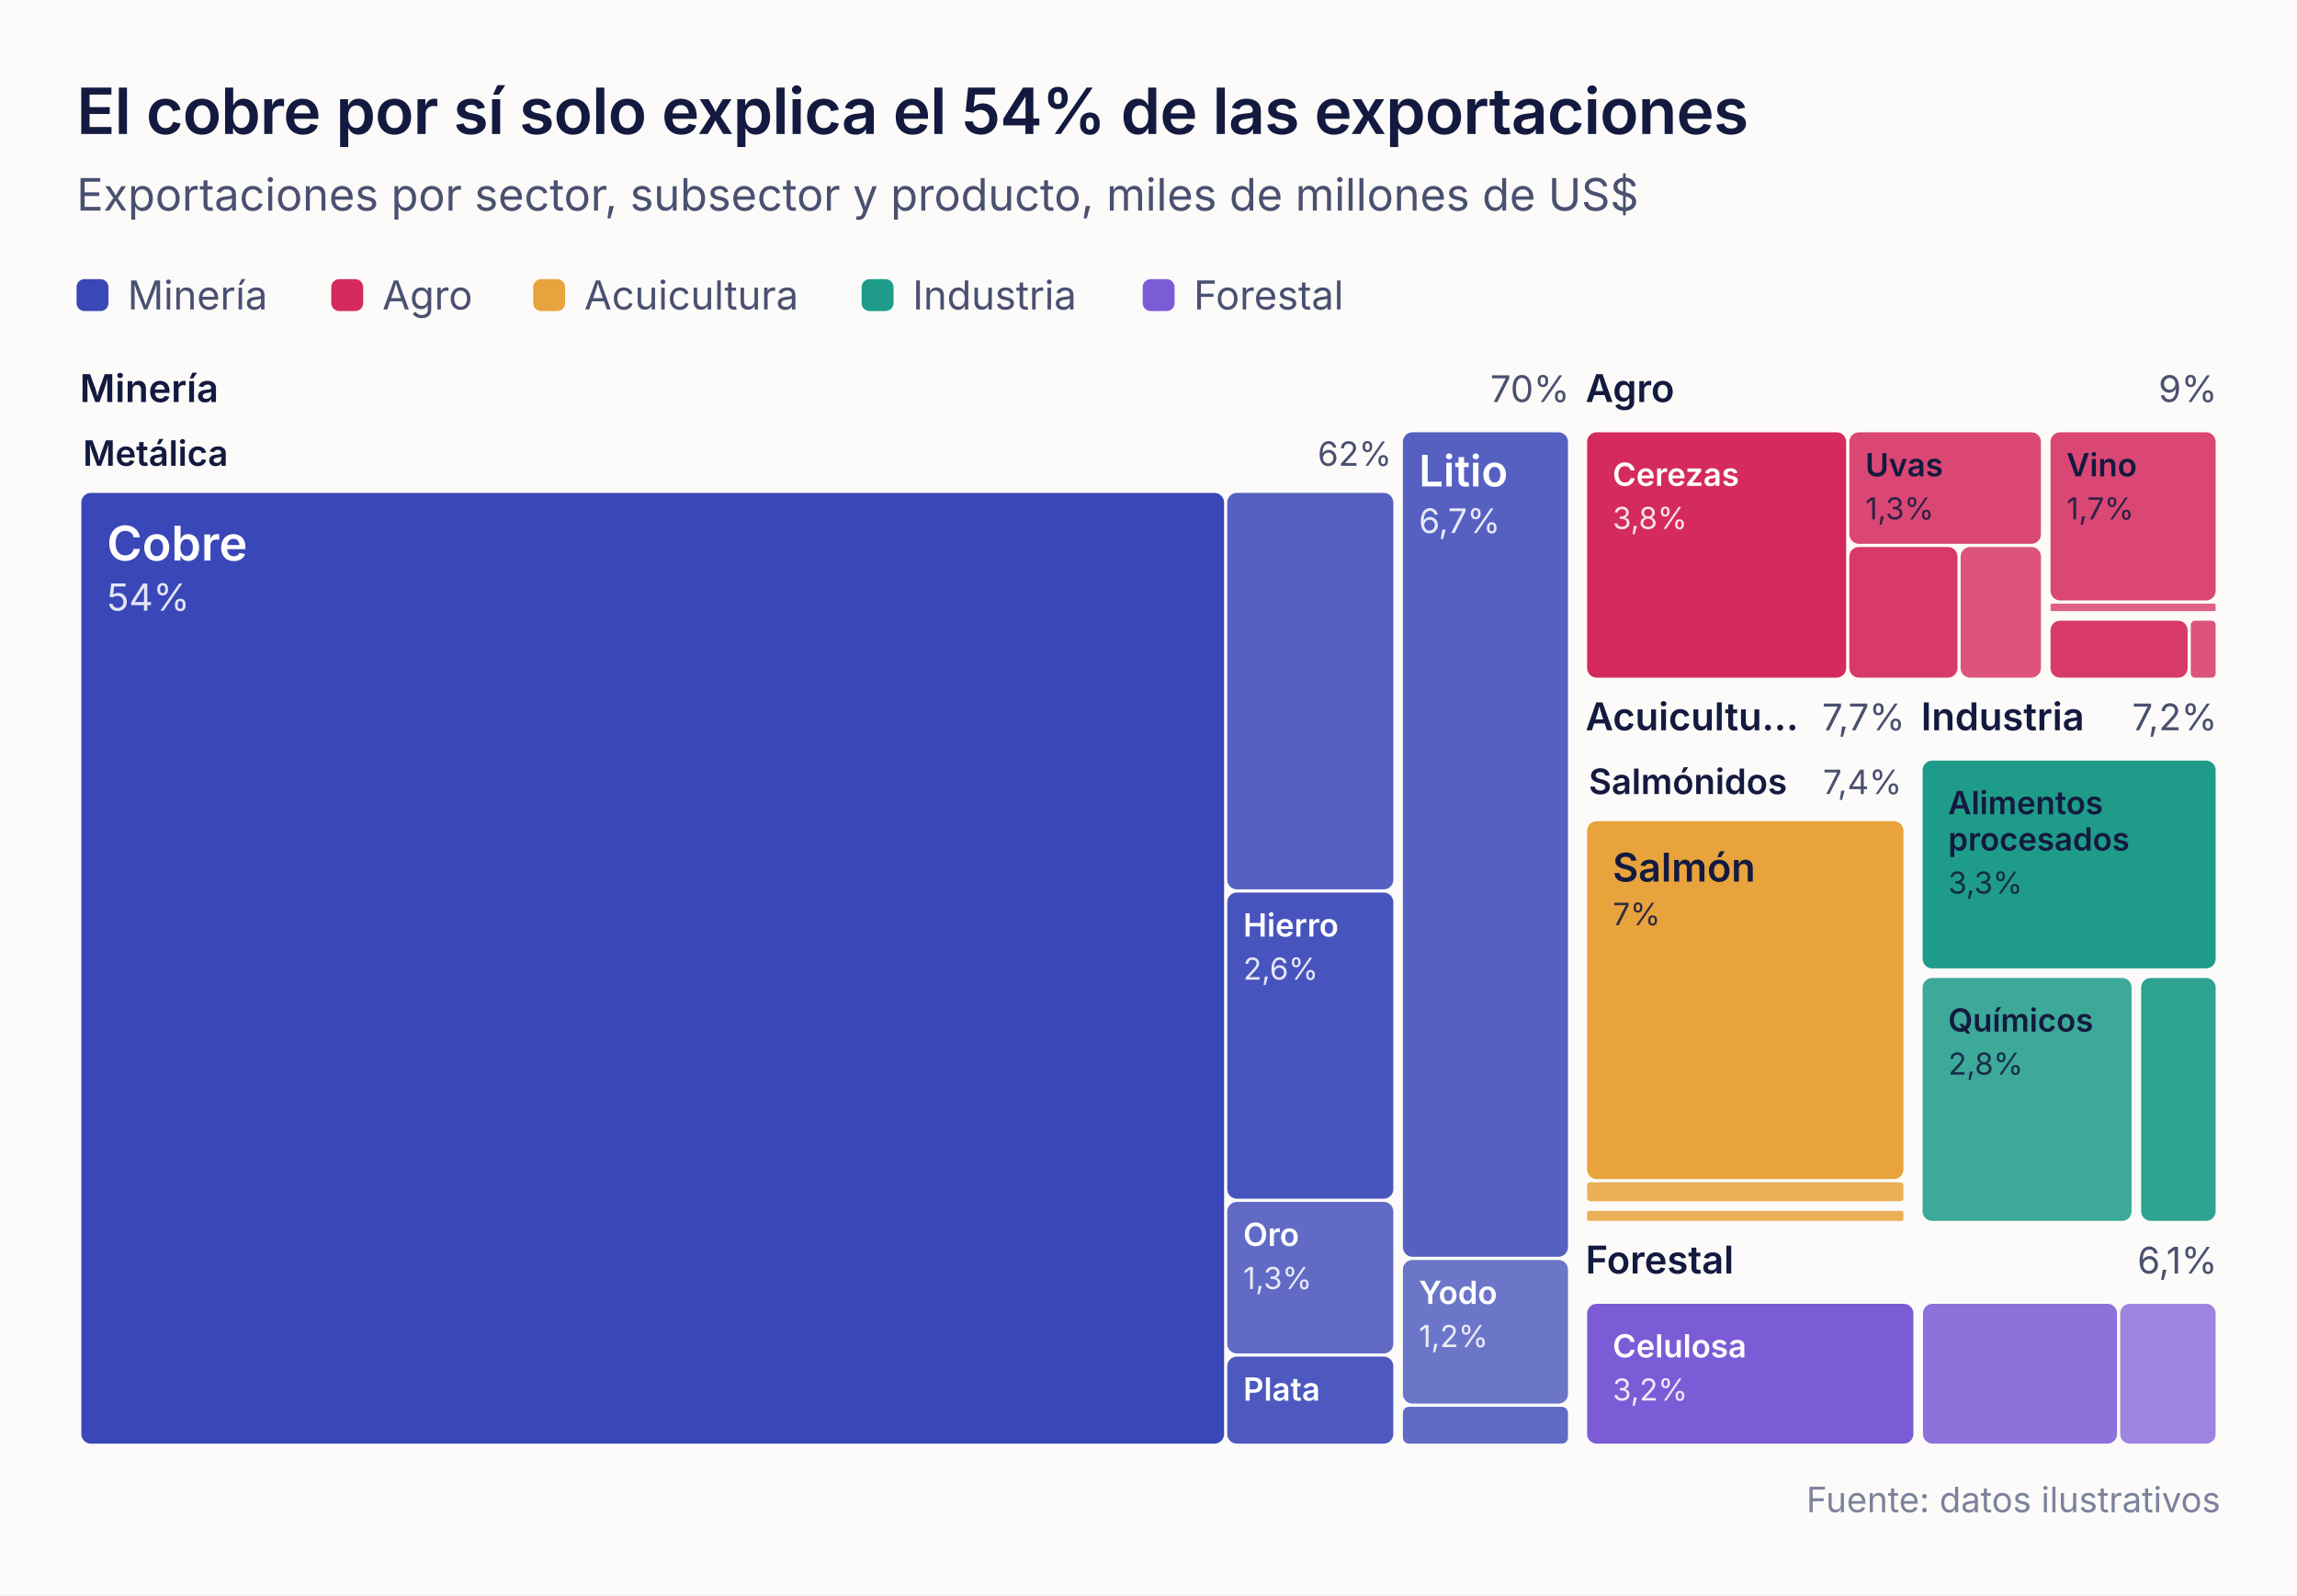
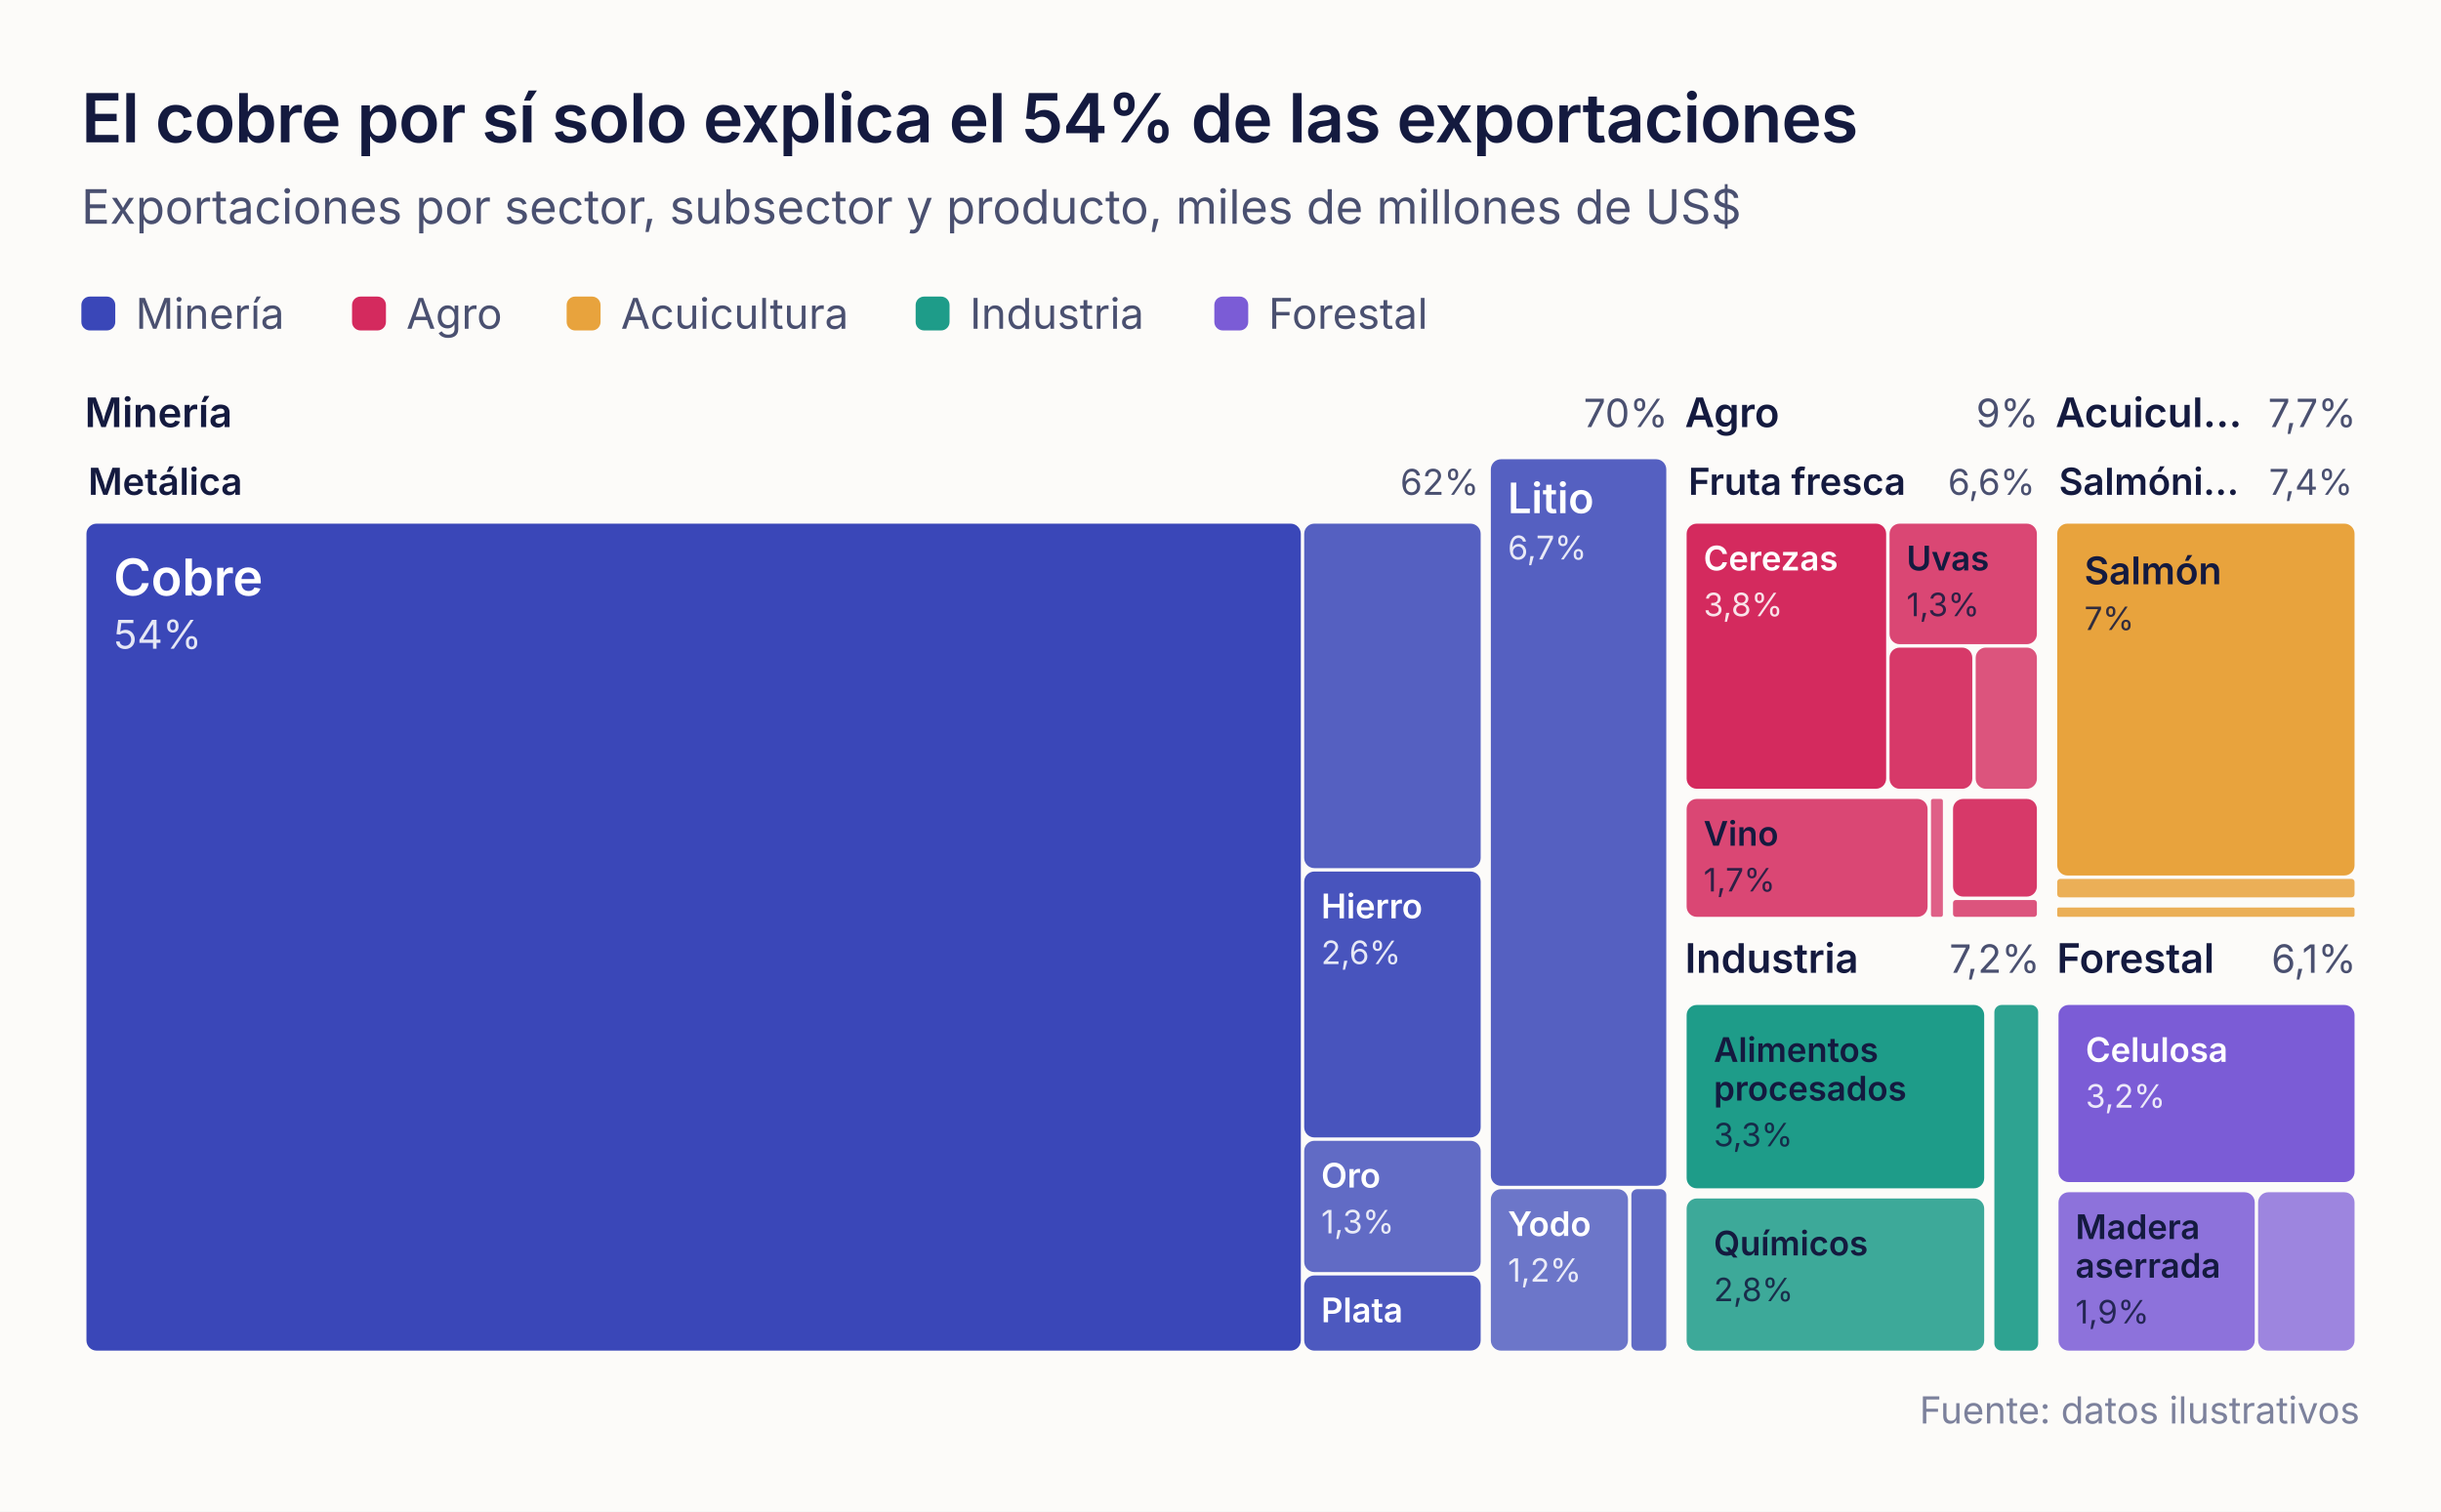
- <svg xmlns="http://www.w3.org/2000/svg" viewBox="0 0 720 500" width="720" height="500" role="img" aria-labelledby="pa78jvgp-t pa78jvgp-d" font-family="'Mozilla Text', 'Inter', system-ui, -apple-system, 'Segoe UI', Roboto, sans-serif" class="pa-chart" data-pa-type="treemap" data-pa-mode="light" style="max-width:100%;height:auto;font-variant-numeric:lining-nums">
+ <svg xmlns="http://www.w3.org/2000/svg" viewBox="0 0 720 446" width="720" height="446" role="img" aria-labelledby="pa78jvgp-t pa78jvgp-d" font-family="'Mozilla Text', 'Inter', system-ui, -apple-system, 'Segoe UI', Roboto, sans-serif" class="pa-chart" data-pa-type="treemap" data-pa-mode="light" style="max-width:100%;height:auto;font-variant-numeric:lining-nums">
  <style>.pa-m{transition:opacity .15s ease}.pa-focus .pa-m{opacity:.28}.pa-focus .pa-m.pa-on{opacity:1}</style>
-   <rect width="720" height="500" fill="#FCFBF9" />
+   <rect width="720" height="446" fill="#FCFBF9" />
  <g class="pa-header">
    <text x="24" y="42" fill="#141A3F" font-size="20" font-weight="600" letter-spacing="-0.01em">El cobre por sí solo explica el 54% de las exportaciones</text>
    <text x="24" y="66" fill="#4A5070" font-size="14">Exportaciones por sector, subsector y producto, miles de millones de US$</text>
    <g class="pa-legend">
      <rect x="24" y="87.5" width="10" height="10" rx="2.5" fill="#3A47B8" />
      <text x="40" y="97" fill="#4A5070" font-size="12.5">Minería</text>
      <rect x="103.84" y="87.5" width="10" height="10" rx="2.5" fill="#D42A5E" />
      <text x="119.84" y="97" fill="#4A5070" font-size="12.5">Agro</text>
      <rect x="167.14" y="87.5" width="10" height="10" rx="2.5" fill="#E8A33D" />
      <text x="183.14" y="97" fill="#4A5070" font-size="12.5">Acuicultura</text>
      <rect x="270.08" y="87.5" width="10" height="10" rx="2.5" fill="#1E9C89" />
      <text x="286.08" y="97" fill="#4A5070" font-size="12.5">Industria</text>
      <rect x="358.18" y="87.5" width="10" height="10" rx="2.5" fill="#7B5CD6" />
      <text x="374.18" y="97" fill="#4A5070" font-size="12.5">Forestal</text>
    </g>
  </g>
  <g class="pa-body">
    <g class="pa-group" data-tip="Minería 65,1 · 70% del total" data-drill="[&quot;Minería&quot;]" style="cursor:pointer">
      <rect x="24" y="114" width="468.99" height="20" fill="transparent" />
      <text x="25" y="126" fill="#141A3F" font-size="12" font-weight="600">Minería</text>
      <text x="491.99" y="126" fill="#4A5070" font-size="11.5" text-anchor="end">70%</text>
      <g>
        <rect x="25" y="135" width="412.24" height="19" fill="transparent" />
        <text x="26" y="146" fill="#141A3F" font-size="11" font-weight="600">Metálica</text>
        <text x="436.24" y="146" fill="#4A5070" font-size="10.5" text-anchor="end">62%</text>
        <g class="pa-m" data-tip="Minería › Metálica › Cobre 50,1 · 54% del total 87% de Metálica">
-           <rect x="25.5" y="154.5" width="358.19" height="298" rx="3" fill="#3A47B8" />
+           <rect x="25.5" y="154.5" width="358.19" height="244" rx="3" fill="#3A47B8" />
          <text x="33.5" y="175.7" fill="#FFFFFF" font-size="15" font-weight="600">Cobre</text>
          <text x="33.5" y="191.4" fill="#FFFFFF" font-size="11.7" opacity="0.86">54%</text>
        </g>
        <g class="pa-m" data-tip="Minería › Metálica › Molibdeno 3,1 · 3,3% del total 5,4% de Metálica">
-           <rect x="384.69" y="154.5" width="52.05" height="124.26" rx="3" fill="#5560C1" />
+           <rect x="384.69" y="154.5" width="52.05" height="101.64" rx="3" fill="#5560C1" />
        </g>
        <g class="pa-m" data-tip="Minería › Metálica › Hierro 2,4 · 2,6% del total 4,2% de Metálica">
-           <rect x="384.69" y="279.76" width="52.05" height="95.97" rx="3" fill="#4854BD" />
-           <text x="389.69" y="293.56" fill="#FFFFFF" font-size="10" font-weight="600">Hierro</text>
-           <text x="389.69" y="307.06" fill="#FFFFFF" font-size="9.5" opacity="0.86">2,6%</text>
+           <rect x="384.69" y="257.14" width="52.05" height="78.46" rx="3" fill="#4854BD" />
+           <text x="389.69" y="270.94" fill="#FFFFFF" font-size="10" font-weight="600">Hierro</text>
+           <text x="389.69" y="284.44" fill="#FFFFFF" font-size="9.5" opacity="0.86">2,6%</text>
        </g>
        <g class="pa-m" data-tip="Minería › Metálica › Oro 1,2 · 1,3% del total 2,1% de Metálica">
-           <rect x="384.69" y="376.73" width="52.05" height="47.49" rx="3" fill="#616BC5" />
-           <text x="389.69" y="390.53" fill="#FFFFFF" font-size="10" font-weight="600">Oro</text>
-           <text x="389.69" y="404.03" fill="#FFFFFF" font-size="9.5" opacity="0.86">1,3%</text>
+           <rect x="384.69" y="336.59" width="52.05" height="38.73" rx="3" fill="#616BC5" />
+           <text x="389.69" y="350.39" fill="#FFFFFF" font-size="10" font-weight="600">Oro</text>
+           <text x="389.69" y="363.89" fill="#FFFFFF" font-size="9.5" opacity="0.86">1,3%</text>
        </g>
        <g class="pa-m" data-tip="Minería › Metálica › Plata 0,7 · 0,8% del total 1,2% de Metálica">
-           <rect x="384.69" y="425.22" width="52.05" height="27.28" rx="3" fill="#4D59BF" />
-           <text x="389.69" y="439.02" fill="#FFFFFF" font-size="10" font-weight="600">Plata</text>
+           <rect x="384.69" y="376.32" width="52.05" height="22.18" rx="3" fill="#4D59BF" />
+           <text x="389.69" y="390.12" fill="#FFFFFF" font-size="10" font-weight="600">Plata</text>
        </g>
      </g>
      <g>
        <g class="pa-m" data-tip="Minería › No metálica › Litio 6,2 · 6,7% del total 82% de No metálica">
-           <rect x="439.74" y="135.5" width="51.75" height="258.42" rx="3" fill="#5560C1" />
-           <text x="444.74" y="152.47" fill="#FFFFFF" font-size="13.61" font-weight="600">Litio</text>
-           <text x="444.74" y="167.08" fill="#FFFFFF" font-size="10.61" opacity="0.86">6,7%</text>
+           <rect x="439.74" y="135.5" width="51.75" height="214.37" rx="3" fill="#5560C1" />
+           <text x="444.74" y="151.4" fill="#FFFFFF" font-size="12.39" font-weight="600">Litio</text>
+           <text x="444.74" y="165.07" fill="#FFFFFF" font-size="9.67" opacity="0.86">6,7%</text>
        </g>
        <g class="pa-m" data-tip="Minería › No metálica › Yodo 1,1 · 1,2% del total 14% de No metálica">
-           <rect x="439.74" y="394.92" width="51.75" height="45.03" rx="3" fill="#6C76C9" />
-           <text x="444.74" y="408.72" fill="#FFFFFF" font-size="10" font-weight="600">Yodo</text>
-           <text x="444.74" y="422.22" fill="#FFFFFF" font-size="9.5" opacity="0.86">1,2%</text>
+           <rect x="439.74" y="350.87" width="40.45" height="47.63" rx="3" fill="#6C76C9" />
+           <text x="444.74" y="364.67" fill="#FFFFFF" font-size="10" font-weight="600">Yodo</text>
+           <text x="444.74" y="378.17" fill="#FFFFFF" font-size="9.5" opacity="0.86">1,2%</text>
        </g>
        <g class="pa-m" data-tip="Minería › No metálica › Sal 0,3 · 0,3% del total 3,9% de No metálica">
-           <rect x="439.74" y="440.95" width="51.75" height="11.55" rx="1.93" fill="#616BC5" />
+           <rect x="481.19" y="350.87" width="10.3" height="47.63" rx="1.72" fill="#616BC5" />
        </g>
      </g>
    </g>
    <g class="pa-group" data-tip="Agro 8,4 · 9% del total" data-drill="[&quot;Agro&quot;]" style="cursor:pointer">
-       <rect x="495.99" y="114" width="200.01" height="20" fill="transparent" />
+       <rect x="495.99" y="114" width="106.31" height="20" fill="transparent" />
      <text x="496.99" y="126" fill="#141A3F" font-size="12" font-weight="600">Agro</text>
-       <text x="695" y="126" fill="#4A5070" font-size="11.5" text-anchor="end">9%</text>
+       <text x="601.3" y="126" fill="#4A5070" font-size="11.5" text-anchor="end">9%</text>
      <g>
+         <rect x="496.99" y="135" width="104.31" height="19" fill="transparent" />
+         <text x="497.99" y="146" fill="#141A3F" font-size="11" font-weight="600">Fruta fresca</text>
+         <text x="600.3" y="146" fill="#4A5070" font-size="10.5" text-anchor="end">6,6%</text>
        <g class="pa-m" data-tip="Agro › Fruta fresca › Cerezas 3,5 · 3,8% del total 57% de Fruta fresca">
-           <rect x="497.49" y="135.5" width="81.19" height="76.9" rx="3" fill="#D42A5E" />
-           <text x="505.49" y="152.3" fill="#FFFFFF" font-size="10" font-weight="600">Cerezas</text>
-           <text x="505.49" y="165.8" fill="#FFFFFF" font-size="9.5" opacity="0.86">3,8%</text>
+           <rect x="497.49" y="154.5" width="58.85" height="78.22" rx="3" fill="#D42A5E" />
+           <text x="502.49" y="168.3" fill="#FFFFFF" font-size="10" font-weight="600">Cerezas</text>
+           <text x="502.49" y="181.8" fill="#FFFFFF" font-size="9.5" opacity="0.86">3,8%</text>
        </g>
        <g class="pa-m" data-tip="Agro › Fruta fresca › Uvas 1,2 · 1,3% del total 20% de Fruta fresca">
-           <rect x="579.68" y="135.5" width="60.05" height="34.95" rx="3" fill="#DA4774" />
-           <text x="584.68" y="149.3" fill="#141A3F" font-size="10" font-weight="600">Uvas</text>
-           <text x="584.68" y="162.8" fill="#141A3F" font-size="9.5" opacity="0.86">1,3%</text>
+           <rect x="557.34" y="154.5" width="43.46" height="35.57" rx="3" fill="#DA4774" />
+           <text x="562.34" y="168.3" fill="#141A3F" font-size="10" font-weight="600">Uvas</text>
+           <text x="562.34" y="181.8" fill="#141A3F" font-size="9.5" opacity="0.86">1,3%</text>
        </g>
        <g class="pa-m" data-tip="Agro › Fruta fresca › Arándanos 0,8 · 0,9% del total 13% de Fruta fresca">
-           <rect x="579.68" y="171.45" width="33.89" height="40.95" rx="3" fill="#D73969" />
+           <rect x="557.34" y="191.07" width="24.41" height="41.66" rx="3" fill="#D73969" />
        </g>
        <g class="pa-m" data-tip="Agro › Fruta fresca › Manzanas 0,6 · 0,6% del total 9,8% de Fruta fresca">
-           <rect x="614.57" y="171.45" width="25.17" height="40.95" rx="3" fill="#DC547D" />
+           <rect x="582.75" y="191.07" width="18.05" height="41.66" rx="3" fill="#DC547D" />
        </g>
      </g>
      <g>
        <g class="pa-m" data-tip="Agro › Vinos y bebidas › Vino 1,6 · 1,7% del total 94% de Vinos y bebidas">
-           <rect x="642.74" y="135.5" width="51.76" height="52.7" rx="3" fill="#DA4774" />
-           <text x="647.74" y="149.3" fill="#141A3F" font-size="10" font-weight="600">Vino</text>
-           <text x="647.74" y="162.8" fill="#141A3F" font-size="9.5" opacity="0.86">1,7%</text>
+           <rect x="497.49" y="235.72" width="71.07" height="34.79" rx="3" fill="#DA4774" />
+           <text x="502.49" y="249.52" fill="#141A3F" font-size="10" font-weight="600">Vino</text>
+           <text x="502.49" y="263.02" fill="#141A3F" font-size="9.5" opacity="0.86">1,7%</text>
        </g>
        <g class="pa-m" data-tip="Agro › Vinos y bebidas › Pisco 0,1 · 0,1% del total 5,9% de Vinos y bebidas">
-           <rect x="642.74" y="189.2" width="51.76" height="2.36" rx="0.39" fill="#DF6087" />
+           <rect x="569.57" y="235.72" width="3.5" height="34.79" rx="0.58" fill="#DF6087" />
        </g>
      </g>
      <g>
        <g class="pa-m" data-tip="Agro › Frutos secos › Nueces 0,5 · 0,5% del total 83% de Frutos secos">
-           <rect x="642.74" y="194.56" width="42.97" height="17.84" rx="2.97" fill="#D73969" />
+           <rect x="576.07" y="235.72" width="24.73" height="28.82" rx="3" fill="#D73969" />
        </g>
        <g class="pa-m" data-tip="Agro › Frutos secos › Almendras 0,1 · 0,1% del total 17% de Frutos secos">
-           <rect x="686.71" y="194.56" width="7.79" height="17.84" rx="1.3" fill="#DC547D" />
+           <rect x="576.07" y="265.55" width="24.73" height="4.96" rx="0.83" fill="#DC547D" />
        </g>
      </g>
    </g>
    <g class="pa-group" data-tip="Acuicultura 7,2 · 7,7% del total" data-drill="[&quot;Acuicultura&quot;]" style="cursor:pointer">
-       <rect x="495.99" y="216.9" width="102.15" height="20" fill="transparent" />
-       <text x="496.99" y="228.9" fill="#141A3F" font-size="12" font-weight="600">Acuicultu…</text>
-       <text x="597.15" y="228.9" fill="#4A5070" font-size="11.5" text-anchor="end">7,7%</text>
+       <rect x="605.3" y="114" width="90.7" height="20" fill="transparent" />
+       <text x="606.3" y="126" fill="#141A3F" font-size="12" font-weight="600">Acuicul…</text>
+       <text x="695" y="126" fill="#4A5070" font-size="11.5" text-anchor="end">7,7%</text>
      <g>
-         <rect x="496.99" y="237.9" width="100.15" height="19" fill="transparent" />
-         <text x="497.99" y="248.9" fill="#141A3F" font-size="11" font-weight="600">Salmónidos</text>
-         <text x="596.15" y="248.9" fill="#4A5070" font-size="10.5" text-anchor="end">7,4%</text>
+         <rect x="606.3" y="135" width="88.7" height="19" fill="transparent" />
+         <text x="607.3" y="146" fill="#141A3F" font-size="11" font-weight="600">Salmóni…</text>
+         <text x="694" y="146" fill="#4A5070" font-size="10.5" text-anchor="end">7,4%</text>
        <g class="pa-m" data-tip="Acuicultura › Salmónidos › Salmón 6,5 · 7% del total 94% de Salmónidos">
-           <rect x="497.49" y="257.4" width="99.15" height="112.17" rx="3" fill="#E8A33D" />
-           <text x="505.49" y="276.32" fill="#141A3F" font-size="12.41" font-weight="600">Salmón</text>
-           <text x="505.49" y="290" fill="#141A3F" font-size="9.68" opacity="0.86">7%</text>
+           <rect x="606.8" y="154.5" width="87.7" height="103.81" rx="3" fill="#E8A33D" />
+           <text x="614.8" y="172.38" fill="#141A3F" font-size="11.23" font-weight="600">Salmón</text>
+           <text x="614.8" y="185.88" fill="#141A3F" font-size="9.5" opacity="0.86">7%</text>
        </g>
        <g class="pa-m" data-tip="Acuicultura › Salmónidos › Trucha 0,4 · 0,4% del total 5,8% de Salmónidos">
-           <rect x="497.49" y="370.57" width="99.15" height="5.96" rx="0.99" fill="#EBAF57" />
+           <rect x="606.8" y="259.31" width="87.7" height="5.45" rx="0.91" fill="#EBAF57" />
        </g>
      </g>
      <g>
        <g class="pa-m" data-tip="Acuicultura › Moluscos › Choritos 0,3 · 0,3% del total 100% de Moluscos">
-           <rect x="497.49" y="379.54" width="99.15" height="3.14" rx="0.52" fill="#EBAF57" />
+           <rect x="606.8" y="267.76" width="87.7" height="2.75" rx="0.46" fill="#EBAF57" />
        </g>
      </g>
    </g>
    <g class="pa-group" data-tip="Industria 6,7 · 7,2% del total" data-drill="[&quot;Industria&quot;]" style="cursor:pointer">
-       <rect x="601.15" y="216.9" width="94.85" height="20" fill="transparent" />
-       <text x="602.15" y="228.9" fill="#141A3F" font-size="12" font-weight="600">Industria</text>
-       <text x="695" y="228.9" fill="#4A5070" font-size="11.5" text-anchor="end">7,2%</text>
+       <rect x="495.99" y="275.01" width="106.69" height="20" fill="transparent" />
+       <text x="496.99" y="287.01" fill="#141A3F" font-size="12" font-weight="600">Industria</text>
+       <text x="601.68" y="287.01" fill="#4A5070" font-size="11.5" text-anchor="end">7,2%</text>
      <g>
        <g class="pa-m" data-tip="Industria › Alimentos › Alimentos procesados 3,1 · 3,3% del total 100% de Alimentos">
-           <rect x="602.65" y="238.4" width="91.85" height="65.14" rx="3" fill="#1E9C89" />
-           <text x="610.65" y="255.2" fill="#141A3F" font-size="10" font-weight="600">Alimentos</text>
-           <text x="610.65" y="266.6" fill="#141A3F" font-size="10" font-weight="600">procesados</text>
-           <text x="610.65" y="280.1" fill="#141A3F" font-size="9.5" opacity="0.86">3,3%</text>
+           <rect x="497.49" y="296.51" width="87.77" height="54.1" rx="3" fill="#1E9C89" />
+           <text x="505.49" y="313.31" fill="#141A3F" font-size="10" font-weight="600">Alimentos</text>
+           <text x="505.49" y="324.71" fill="#141A3F" font-size="10" font-weight="600">procesados</text>
+           <text x="505.49" y="338.21" fill="#141A3F" font-size="9.5" opacity="0.86">3,3%</text>
        </g>
      </g>
      <g>
        <g class="pa-m" data-tip="Industria › Química › Químicos 2,6 · 2,8% del total 100% de Química">
-           <rect x="602.65" y="306.54" width="65.5" height="76.13" rx="3" fill="#3DA999" />
-           <text x="610.65" y="323.34" fill="#141A3F" font-size="10" font-weight="600">Químicos</text>
-           <text x="610.65" y="336.84" fill="#141A3F" font-size="9.5" opacity="0.86">2,8%</text>
+           <rect x="497.49" y="353.61" width="87.77" height="44.89" rx="3" fill="#3DA999" />
+           <text x="505.49" y="370.41" fill="#141A3F" font-size="10" font-weight="600">Químicos</text>
+           <text x="505.49" y="383.91" fill="#141A3F" font-size="9.5" opacity="0.86">2,8%</text>
        </g>
      </g>
      <g>
        <g class="pa-m" data-tip="Industria › Metalmecánica › Maquinaria 1 · 1,1% del total 100% de Metalmecánica">
-           <rect x="671.15" y="306.54" width="23.35" height="76.13" rx="3" fill="#2EA391" />
+           <rect x="588.26" y="296.51" width="12.92" height="101.99" rx="2.15" fill="#2EA391" />
        </g>
      </g>
    </g>
    <g class="pa-group" data-tip="Forestal 5,7 · 6,1% del total" data-drill="[&quot;Forestal&quot;]" style="cursor:pointer">
-       <rect x="495.99" y="387.17" width="200.01" height="20" fill="transparent" />
-       <text x="496.99" y="399.17" fill="#141A3F" font-size="12" font-weight="600">Forestal</text>
-       <text x="695" y="399.17" fill="#4A5070" font-size="11.5" text-anchor="end">6,1%</text>
+       <rect x="605.68" y="275.01" width="90.32" height="20" fill="transparent" />
+       <text x="606.68" y="287.01" fill="#141A3F" font-size="12" font-weight="600">Forestal</text>
+       <text x="695" y="287.01" fill="#4A5070" font-size="11.5" text-anchor="end">6,1%</text>
      <g>
        <g class="pa-m" data-tip="Forestal › Celulosa › Celulosa 3 · 3,2% del total 100% de Celulosa">
-           <rect x="497.49" y="408.67" width="102.27" height="43.83" rx="3" fill="#7B5CD6" />
-           <text x="505.49" y="425.48" fill="#FFFFFF" font-size="10" font-weight="600">Celulosa</text>
-           <text x="505.49" y="438.98" fill="#FFFFFF" font-size="9.5" opacity="0.86">3,2%</text>
+           <rect x="607.18" y="296.51" width="87.32" height="52.26" rx="3" fill="#7B5CD6" />
+           <text x="615.18" y="313.31" fill="#FFFFFF" font-size="10" font-weight="600">Celulosa</text>
+           <text x="615.18" y="326.81" fill="#FFFFFF" font-size="9.5" opacity="0.86">3,2%</text>
        </g>
      </g>
      <g>
        <g class="pa-m" data-tip="Forestal › Madera › Madera aserrada 1,8 · 1,9% del total 67% de Madera">
-           <rect x="602.76" y="408.67" width="60.83" height="43.83" rx="3" fill="#8D72DB" />
+           <rect x="607.18" y="351.77" width="57.88" height="46.73" rx="3" fill="#8D72DB" />
+           <text x="612.18" y="365.57" fill="#141A3F" font-size="10" font-weight="600">Madera</text>
+           <text x="612.18" y="376.97" fill="#141A3F" font-size="10" font-weight="600">aserrada</text>
+           <text x="612.18" y="390.47" fill="#141A3F" font-size="9.5" opacity="0.86">1,9%</text>
        </g>
        <g class="pa-m" data-tip="Forestal › Madera › Tableros 0,9 · 1% del total 33% de Madera">
-           <rect x="664.59" y="408.67" width="29.91" height="43.83" rx="3" fill="#9D85DF" />
+           <rect x="666.06" y="351.77" width="28.44" height="46.73" rx="3" fill="#9D85DF" />
        </g>
      </g>
    </g>
  </g>
-   <text x="696" y="474" fill="#7C819C" font-size="11" text-anchor="end">Fuente: datos ilustrativos</text>
+   <text x="696" y="420" fill="#7C819C" font-size="11" text-anchor="end">Fuente: datos ilustrativos</text>
</svg>
